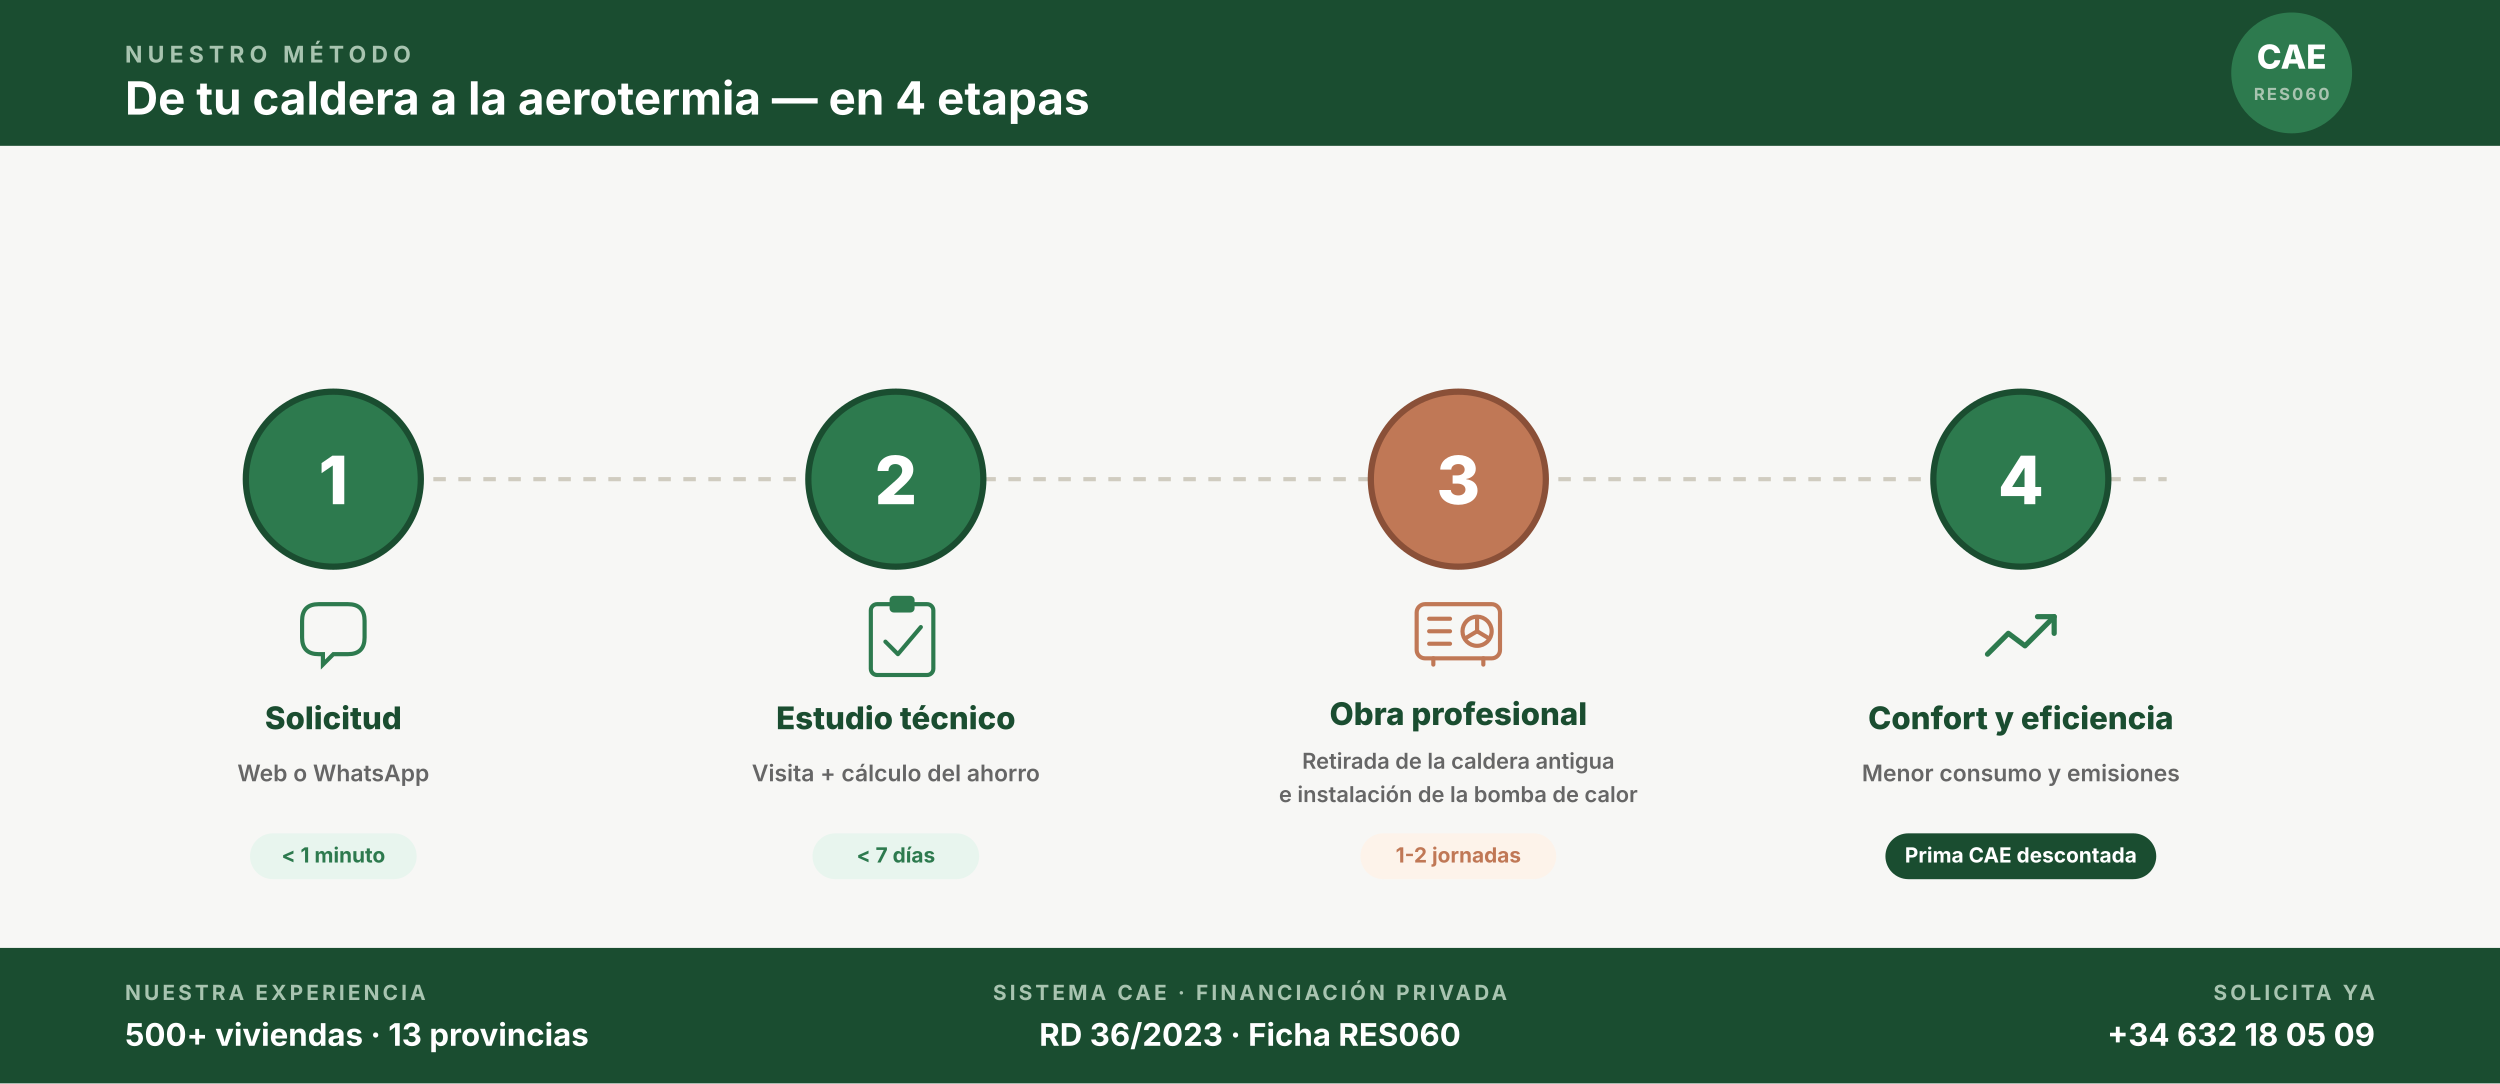
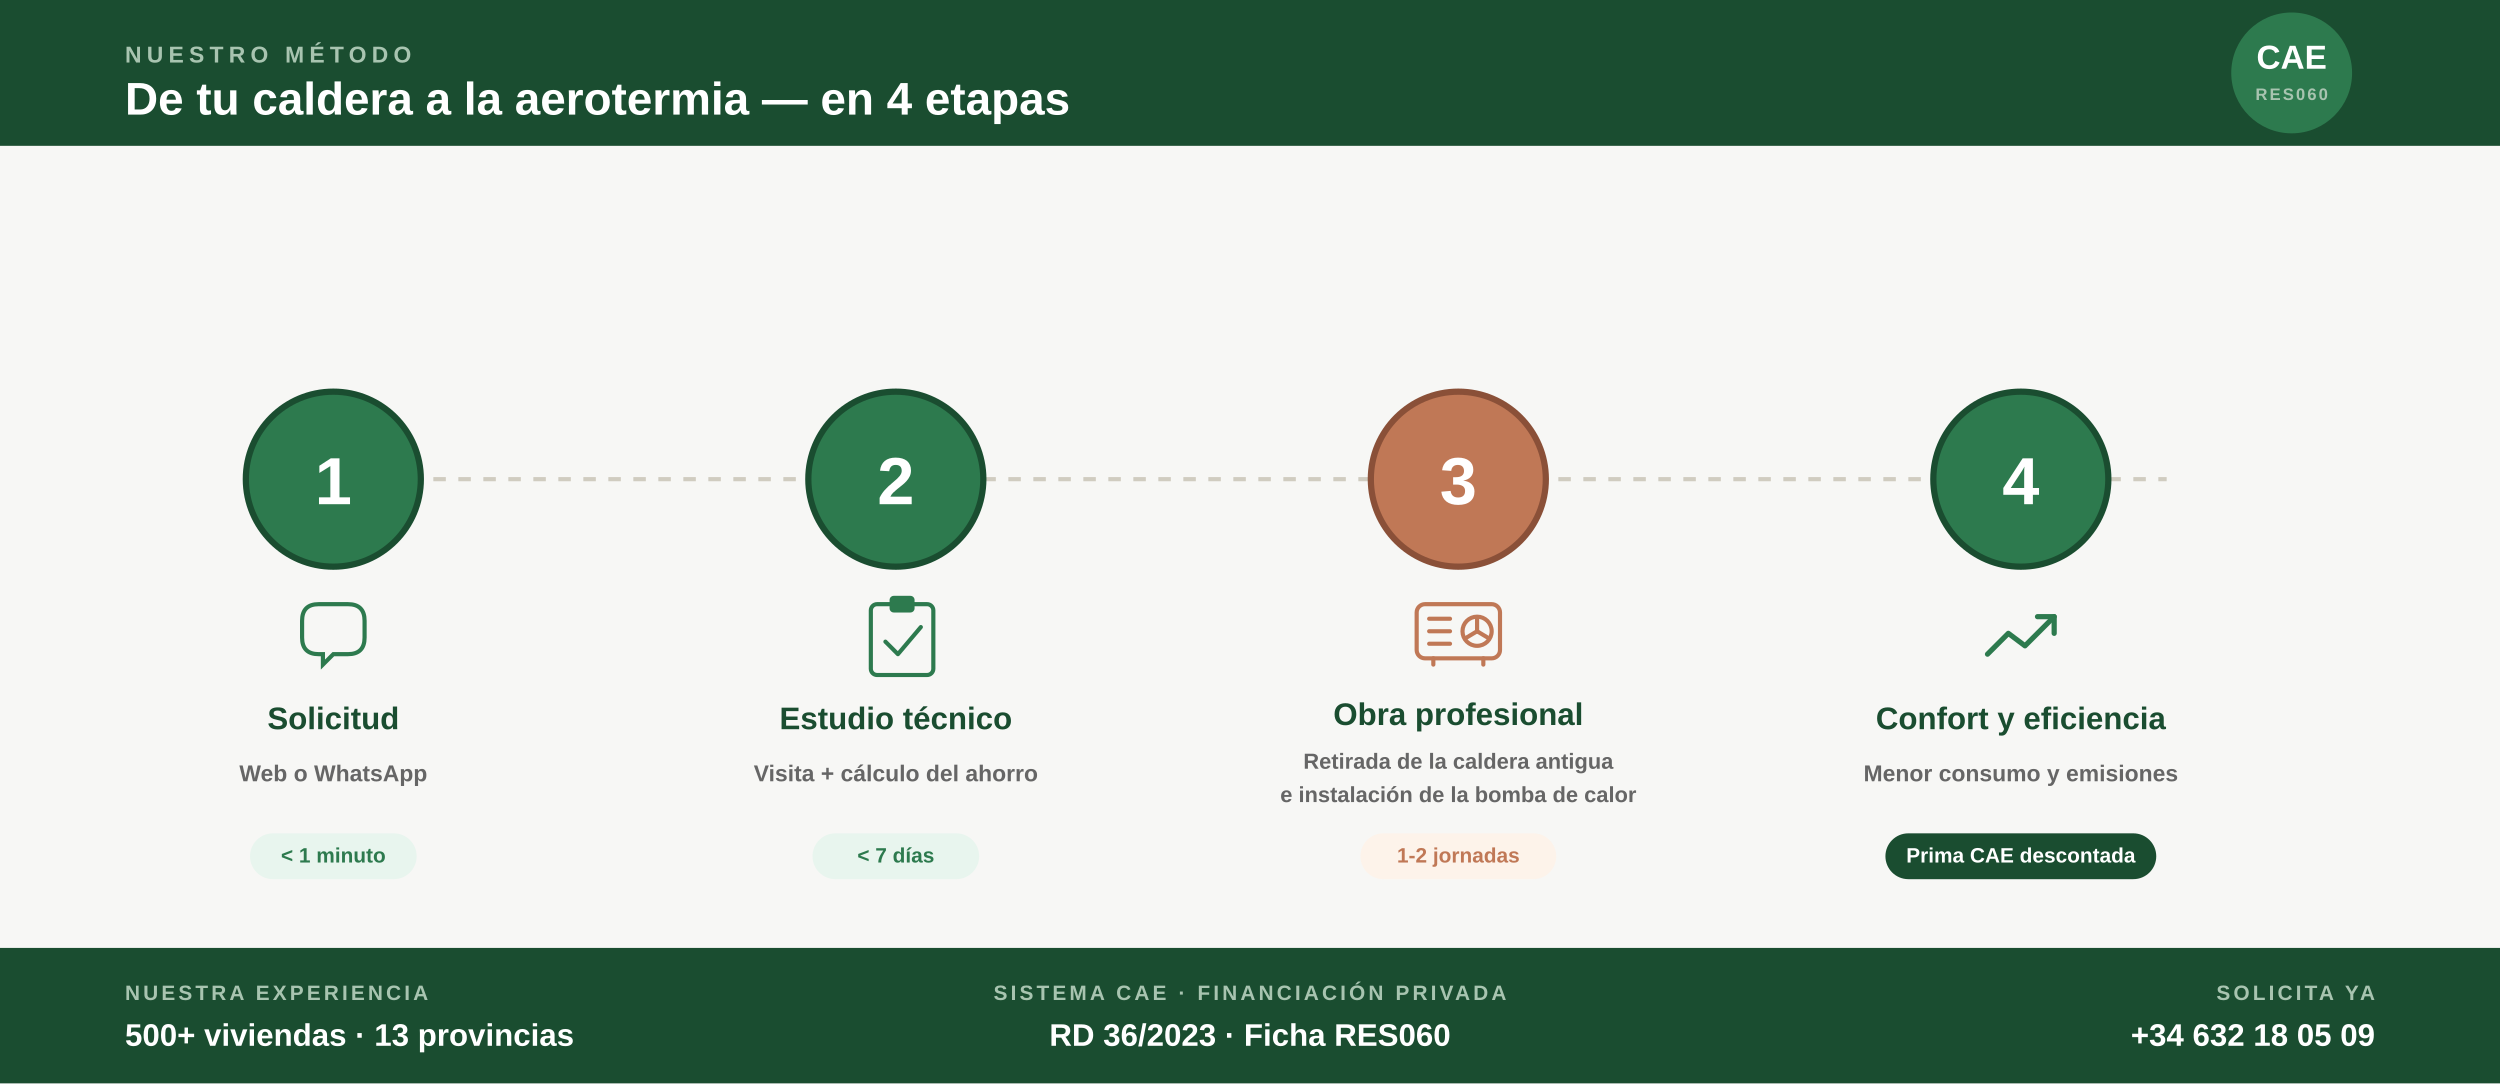
- <svg xmlns="http://www.w3.org/2000/svg" viewBox="0 0 1200 520" width="100%" preserveAspectRatio="xMidYMid meet" role="img" aria-labelledby="am-title am-desc" font-family="Manrope, -apple-system, sans-serif">
+ <svg xmlns="http://www.w3.org/2000/svg" viewBox="0 0 1200 520" width="100%" preserveAspectRatio="xMidYMid meet" role="img" aria-labelledby="am-title am-desc" font-family="'Source Sans 3', -apple-system, 'Segoe UI', Arial, sans-serif">
  <rect width="1200" height="520" fill="#f7f7f5" />
  <rect x="0" y="0" width="1200" height="70" fill="#1a4d30" />
  <text x="60" y="30" fill="#a8c4b0" font-size="11" font-weight="700" letter-spacing="2.5">NUESTRO MÉTODO</text>
  <text x="60" y="55" fill="#ffffff" font-size="22" font-weight="700">De tu caldera a la aerotermia — en 4 etapas</text>
  <g transform="translate(1100, 35)">
    <circle cx="0" cy="0" r="30" fill="#2d7a4e" stroke="#1a4d30" stroke-width="2" />
    <text x="0" y="-2" fill="#ffffff" font-size="16" font-weight="800" text-anchor="middle">CAE</text>
    <text x="0" y="13" fill="#a8c4b0" font-size="8" font-weight="700" text-anchor="middle" letter-spacing="1">RES060</text>
  </g>
  <line x1="160" y1="230" x2="1040" y2="230" stroke="#d0ccc0" stroke-width="2" stroke-dasharray="6 6" />
  <g transform="translate(100, 180)">
    <circle cx="60" cy="50" r="42" fill="#2d7a4e" stroke="#1a4d30" stroke-width="3" />
    <text x="60" y="62" fill="#ffffff" font-size="32" font-weight="800" text-anchor="middle">1</text>
    <g transform="translate(45, 110)">
      <path d="M 0 8 Q 0 0 8 0 L 22 0 Q 30 0 30 8 L 30 16 Q 30 24 22 24 L 15 24 L 10 29 L 10 24 L 8 24 Q 0 24 0 16 Z" fill="none" stroke="#2d7a4e" stroke-width="2" />
    </g>
    <text x="60" y="170" fill="#1a4d30" font-size="15" font-weight="800" text-anchor="middle">Solicitud</text>
    <text x="60" y="195" fill="#666" font-size="11" font-weight="600" text-anchor="middle">Web o WhatsApp</text>
    <g transform="translate(20, 220)">
      <rect x="0" y="0" width="80" height="22" rx="11" fill="#e8f5ee" />
      <text x="40" y="14" fill="#2d7a4e" font-size="10" font-weight="700" text-anchor="middle">&lt; 1 minuto</text>
    </g>
  </g>
  <g transform="translate(370, 180)">
    <circle cx="60" cy="50" r="42" fill="#2d7a4e" stroke="#1a4d30" stroke-width="3" />
    <text x="60" y="62" fill="#ffffff" font-size="32" font-weight="800" text-anchor="middle">2</text>
    <g transform="translate(44, 106)" fill="none" stroke="#2d7a4e" stroke-width="2" stroke-linecap="round" stroke-linejoin="round">
      <rect x="4" y="4" width="30" height="34" rx="3" />
      <rect x="13" y="0" width="12" height="8" rx="2" fill="#2d7a4e" stroke="none" />
      <path d="M 11 22 L 17 28 L 28 15" />
    </g>
    <text x="60" y="170" fill="#1a4d30" font-size="15" font-weight="800" text-anchor="middle">Estudio técnico</text>
    <text x="60" y="195" fill="#666" font-size="11" font-weight="600" text-anchor="middle">Visita + cálculo del ahorro</text>
    <g transform="translate(20, 220)">
      <rect x="0" y="0" width="80" height="22" rx="11" fill="#e8f5ee" />
      <text x="40" y="14" fill="#2d7a4e" font-size="10" font-weight="700" text-anchor="middle">&lt; 7 días</text>
    </g>
  </g>
  <g transform="translate(640, 180)">
    <circle cx="60" cy="50" r="42" fill="#c07856" stroke="#8a5038" stroke-width="3" />
    <text x="60" y="62" fill="#ffffff" font-size="32" font-weight="800" text-anchor="middle">3</text>
    <g transform="translate(38, 104)" stroke="#c07856" stroke-width="2" fill="none" stroke-linecap="round">
      <rect x="2" y="6" width="40" height="26" rx="4" />
      <line x1="8" y1="13" x2="18" y2="13" />
      <line x1="8" y1="19" x2="18" y2="19" />
      <line x1="8" y1="25" x2="18" y2="25" />
      <circle cx="31" cy="19" r="7" />
      <line x1="31" y1="19" x2="31" y2="13" />
      <line x1="31" y1="19" x2="36" y2="22" />
      <line x1="31" y1="19" x2="26" y2="22" />
      <line x1="10" y1="32" x2="10" y2="35" />
      <line x1="34" y1="32" x2="34" y2="35" />
    </g>
    <text x="60" y="168" fill="#1a4d30" font-size="15" font-weight="800" text-anchor="middle">Obra profesional</text>
    <text x="60" y="189" fill="#666" font-size="10.5" font-weight="600" text-anchor="middle">Retirada de la caldera antigua</text>
    <text x="60" y="205" fill="#666" font-size="10.5" font-weight="600" text-anchor="middle">e instalación de la bomba de calor</text>
    <g transform="translate(13, 220)">
      <rect x="0" y="0" width="94" height="22" rx="11" fill="#fdf3ea" />
      <text x="47" y="14" fill="#c07856" font-size="10" font-weight="700" text-anchor="middle">1-2 jornadas</text>
    </g>
  </g>
  <g transform="translate(910, 180)">
    <circle cx="60" cy="50" r="42" fill="#2d7a4e" stroke="#1a4d30" stroke-width="3" />
    <text x="60" y="62" fill="#ffffff" font-size="32" font-weight="800" text-anchor="middle">4</text>
    <g transform="translate(42, 108)">
      <path d="M 2 26 L 12 16 L 20 22 L 34 8" fill="none" stroke="#2d7a4e" stroke-width="2.5" stroke-linecap="round" stroke-linejoin="round" />
      <path d="M 26 8 L 34 8 L 34 16" fill="none" stroke="#2d7a4e" stroke-width="2.5" stroke-linecap="round" stroke-linejoin="round" />
    </g>
    <text x="60" y="170" fill="#1a4d30" font-size="15" font-weight="800" text-anchor="middle">Confort y eficiencia</text>
    <text x="60" y="195" fill="#666" font-size="11" font-weight="600" text-anchor="middle">Menor consumo y emisiones</text>
    <g transform="translate(-5, 220)">
      <rect x="0" y="0" width="130" height="22" rx="11" fill="#1a4d30" />
      <text x="65" y="14" fill="#ffffff" font-size="10" font-weight="700" text-anchor="middle">Prima CAE descontada</text>
    </g>
  </g>
  <rect x="0" y="455" width="1200" height="65" fill="#1a4d30" />
  <g transform="translate(60, 480)">
    <text x="0" y="0" fill="#a8c4b0" font-size="10" font-weight="700" letter-spacing="1.5">NUESTRA EXPERIENCIA</text>
    <text x="0" y="22" fill="#ffffff" font-size="15" font-weight="700">500+ viviendas · 13 provincias</text>
  </g>
  <g transform="translate(600, 480)">
    <text x="0" y="0" fill="#a8c4b0" font-size="10" font-weight="700" letter-spacing="1.5" text-anchor="middle">SISTEMA CAE · FINANCIACIÓN PRIVADA</text>
    <text x="0" y="22" fill="#ffffff" font-size="15" font-weight="700" text-anchor="middle">RD 36/2023 · Ficha RES060</text>
  </g>
  <g transform="translate(1140, 480)">
    <text x="0" y="0" fill="#a8c4b0" font-size="10" font-weight="700" letter-spacing="1.5" text-anchor="end">SOLICITA YA</text>
    <text x="0" y="22" fill="#ffffff" font-size="15" font-weight="700" text-anchor="end">+34 632 18 05 09</text>
  </g>
</svg>
